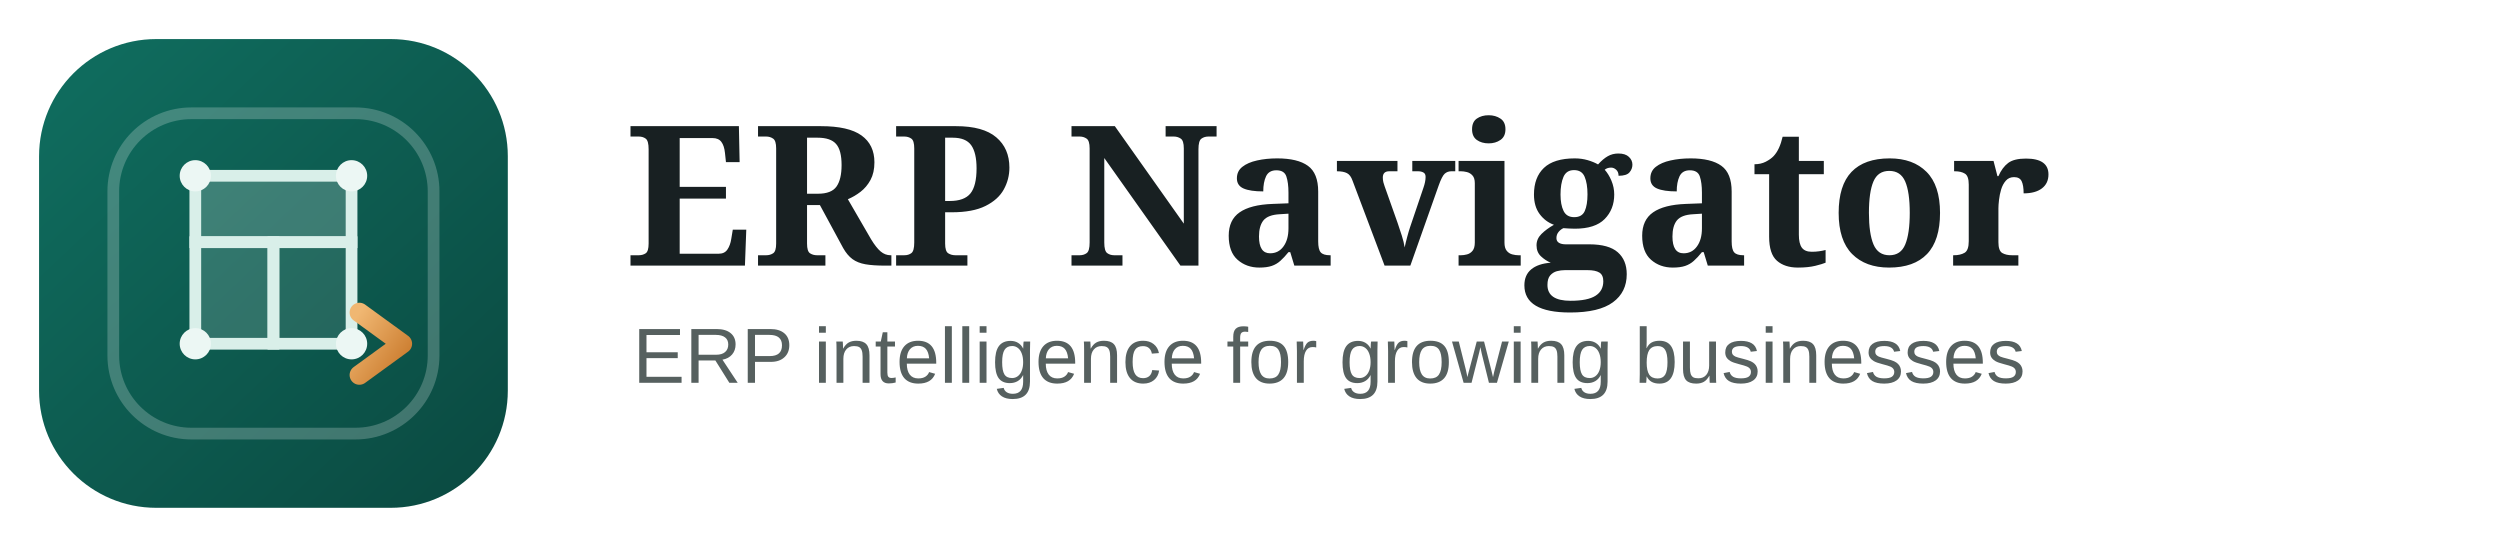
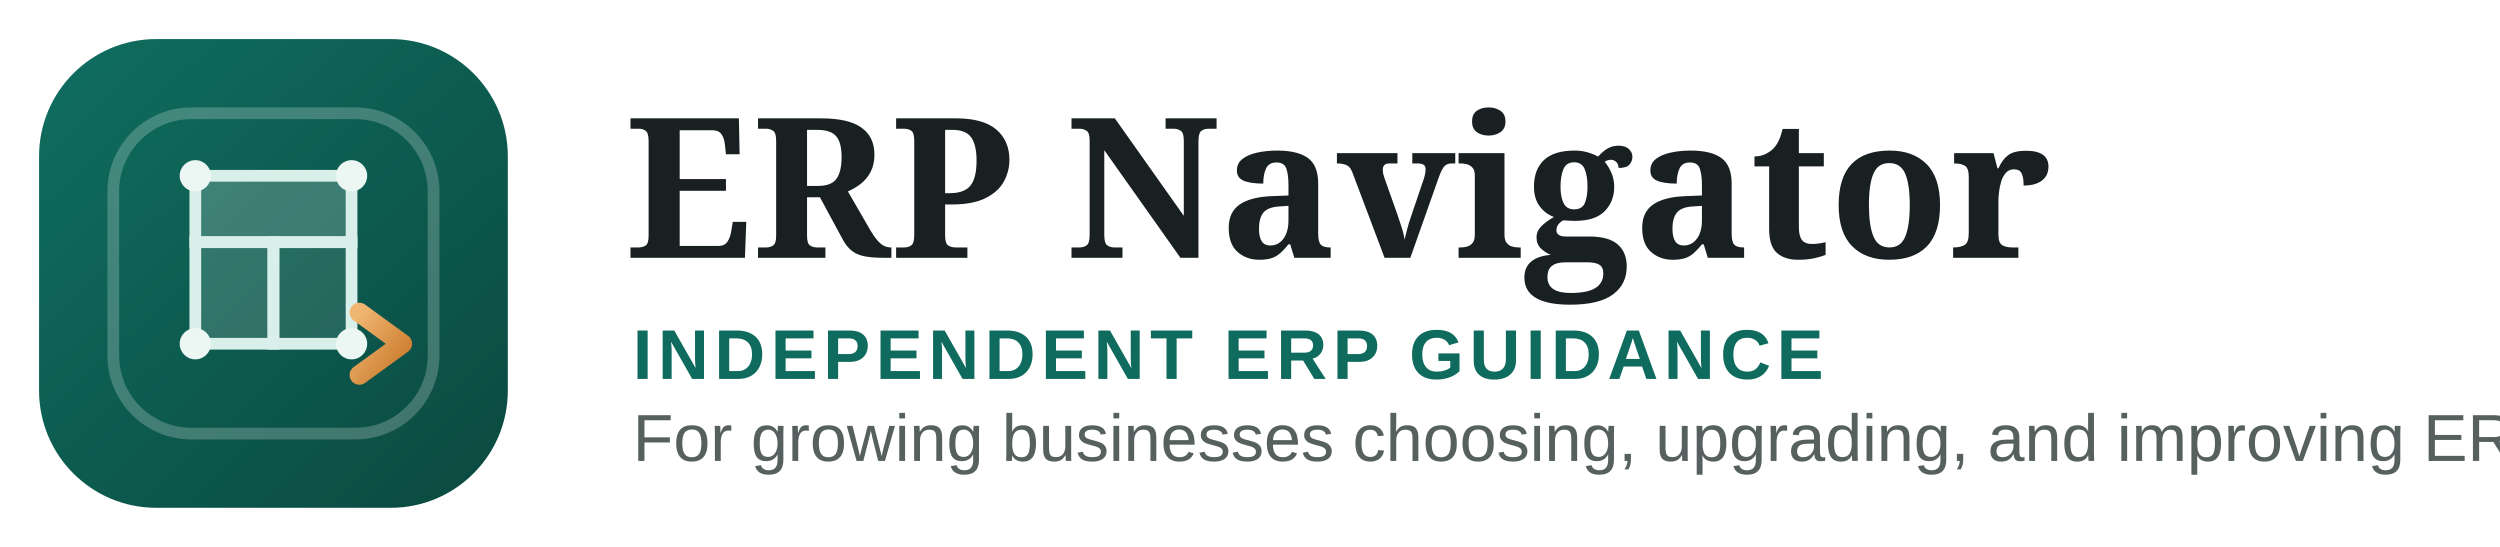
<svg xmlns="http://www.w3.org/2000/svg" viewBox="0 0 640 140" role="img" aria-labelledby="title desc">
  <defs>
    <linearGradient id="bg" x1="10%" y1="8%" x2="92%" y2="95%">
      <stop offset="0%" stop-color="#0f6b5d" />
      <stop offset="100%" stop-color="#0b4b42" />
    </linearGradient>
    <linearGradient id="accent" x1="0%" y1="0%" x2="100%" y2="100%">
      <stop offset="0%" stop-color="#f0b772" />
      <stop offset="100%" stop-color="#c9792b" />
    </linearGradient>
  </defs>
  <rect x="10" y="10" width="120" height="120" rx="30" fill="url(#bg)" />
  <rect x="29" y="29" width="82" height="82" rx="20" fill="none" stroke="rgba(255,255,255,0.22)" stroke-width="3" />
  <path d="M50 88V62h20v26z" fill="rgba(255,255,255,0.15)" stroke="#d9efe9" stroke-width="3" />
  <path d="M70 62h20v26H70z" fill="rgba(255,255,255,0.1)" stroke="#d9efe9" stroke-width="3" />
  <path d="M50 45h40v17H50z" fill="rgba(255,255,255,0.2)" stroke="#d9efe9" stroke-width="3" />
  <path d="M73 88h25" stroke="url(#accent)" stroke-width="5" stroke-linecap="round" />
  <path d="M92 80l11 8-11 8" fill="none" stroke="url(#accent)" stroke-width="5" stroke-linecap="round" stroke-linejoin="round" />
  <circle cx="50" cy="45" r="4" fill="#ecf7f4" />
  <circle cx="90" cy="45" r="4" fill="#ecf7f4" />
  <circle cx="50" cy="88" r="4" fill="#ecf7f4" />
  <circle cx="90" cy="88" r="4" fill="#ecf7f4" />
-   <text x="160" y="68" font-size="50" font-weight="700" fill="#182022" font-family="Fraunces, Georgia, serif">ERP Navigator</text>
-   <text x="162" y="98" font-size="20" font-weight="500" fill="#56605f" font-family="IBM Plex Sans, Arial, sans-serif">ERP intelligence for growing businesses</text>
+   <text x="160" y="66" font-size="50" font-weight="700" fill="#182022" font-family="Fraunces, Georgia, serif">ERP Navigator</text>
+   <text x="162" y="97" font-size="18" font-weight="700" letter-spacing="0.08em" fill="#0f6b5d" font-family="IBM Plex Sans, Arial, sans-serif">INDEPENDENT ERP GUIDANCE</text>
+   <text x="162" y="118" font-size="17" font-weight="500" fill="#56605f" font-family="IBM Plex Sans, Arial, sans-serif">For growing businesses choosing, upgrading, and improving ERP</text>
</svg>
